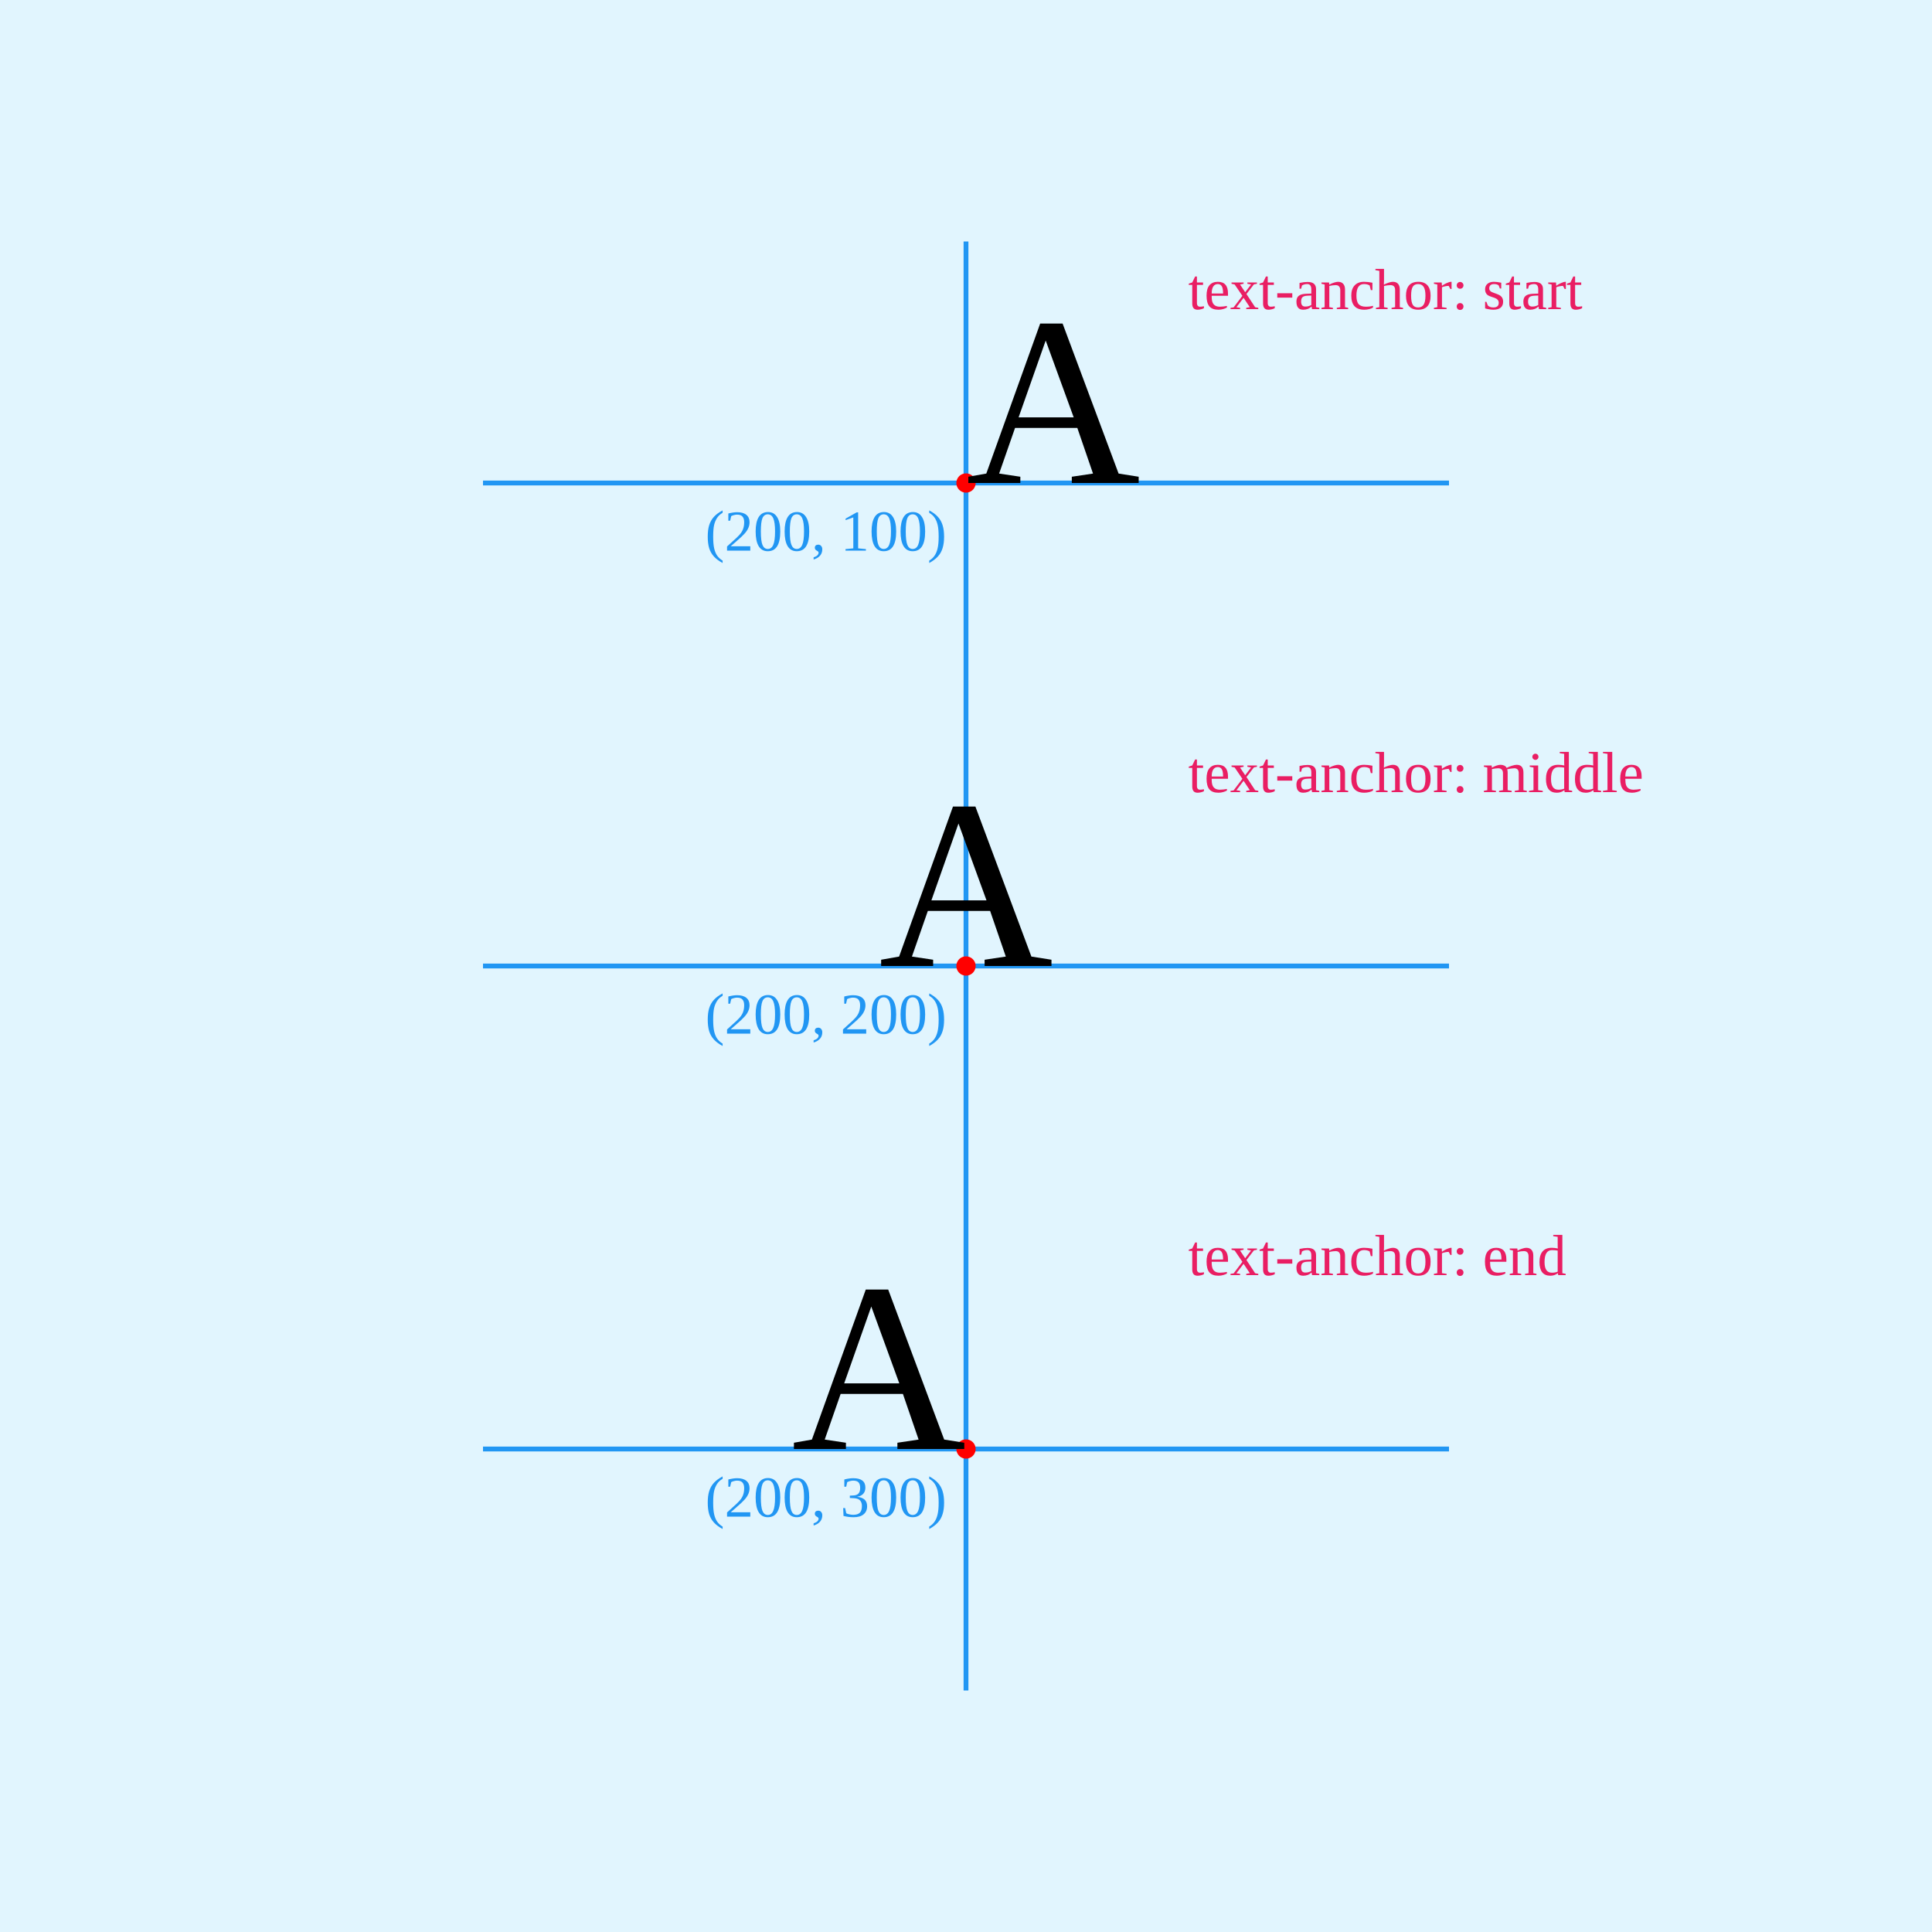
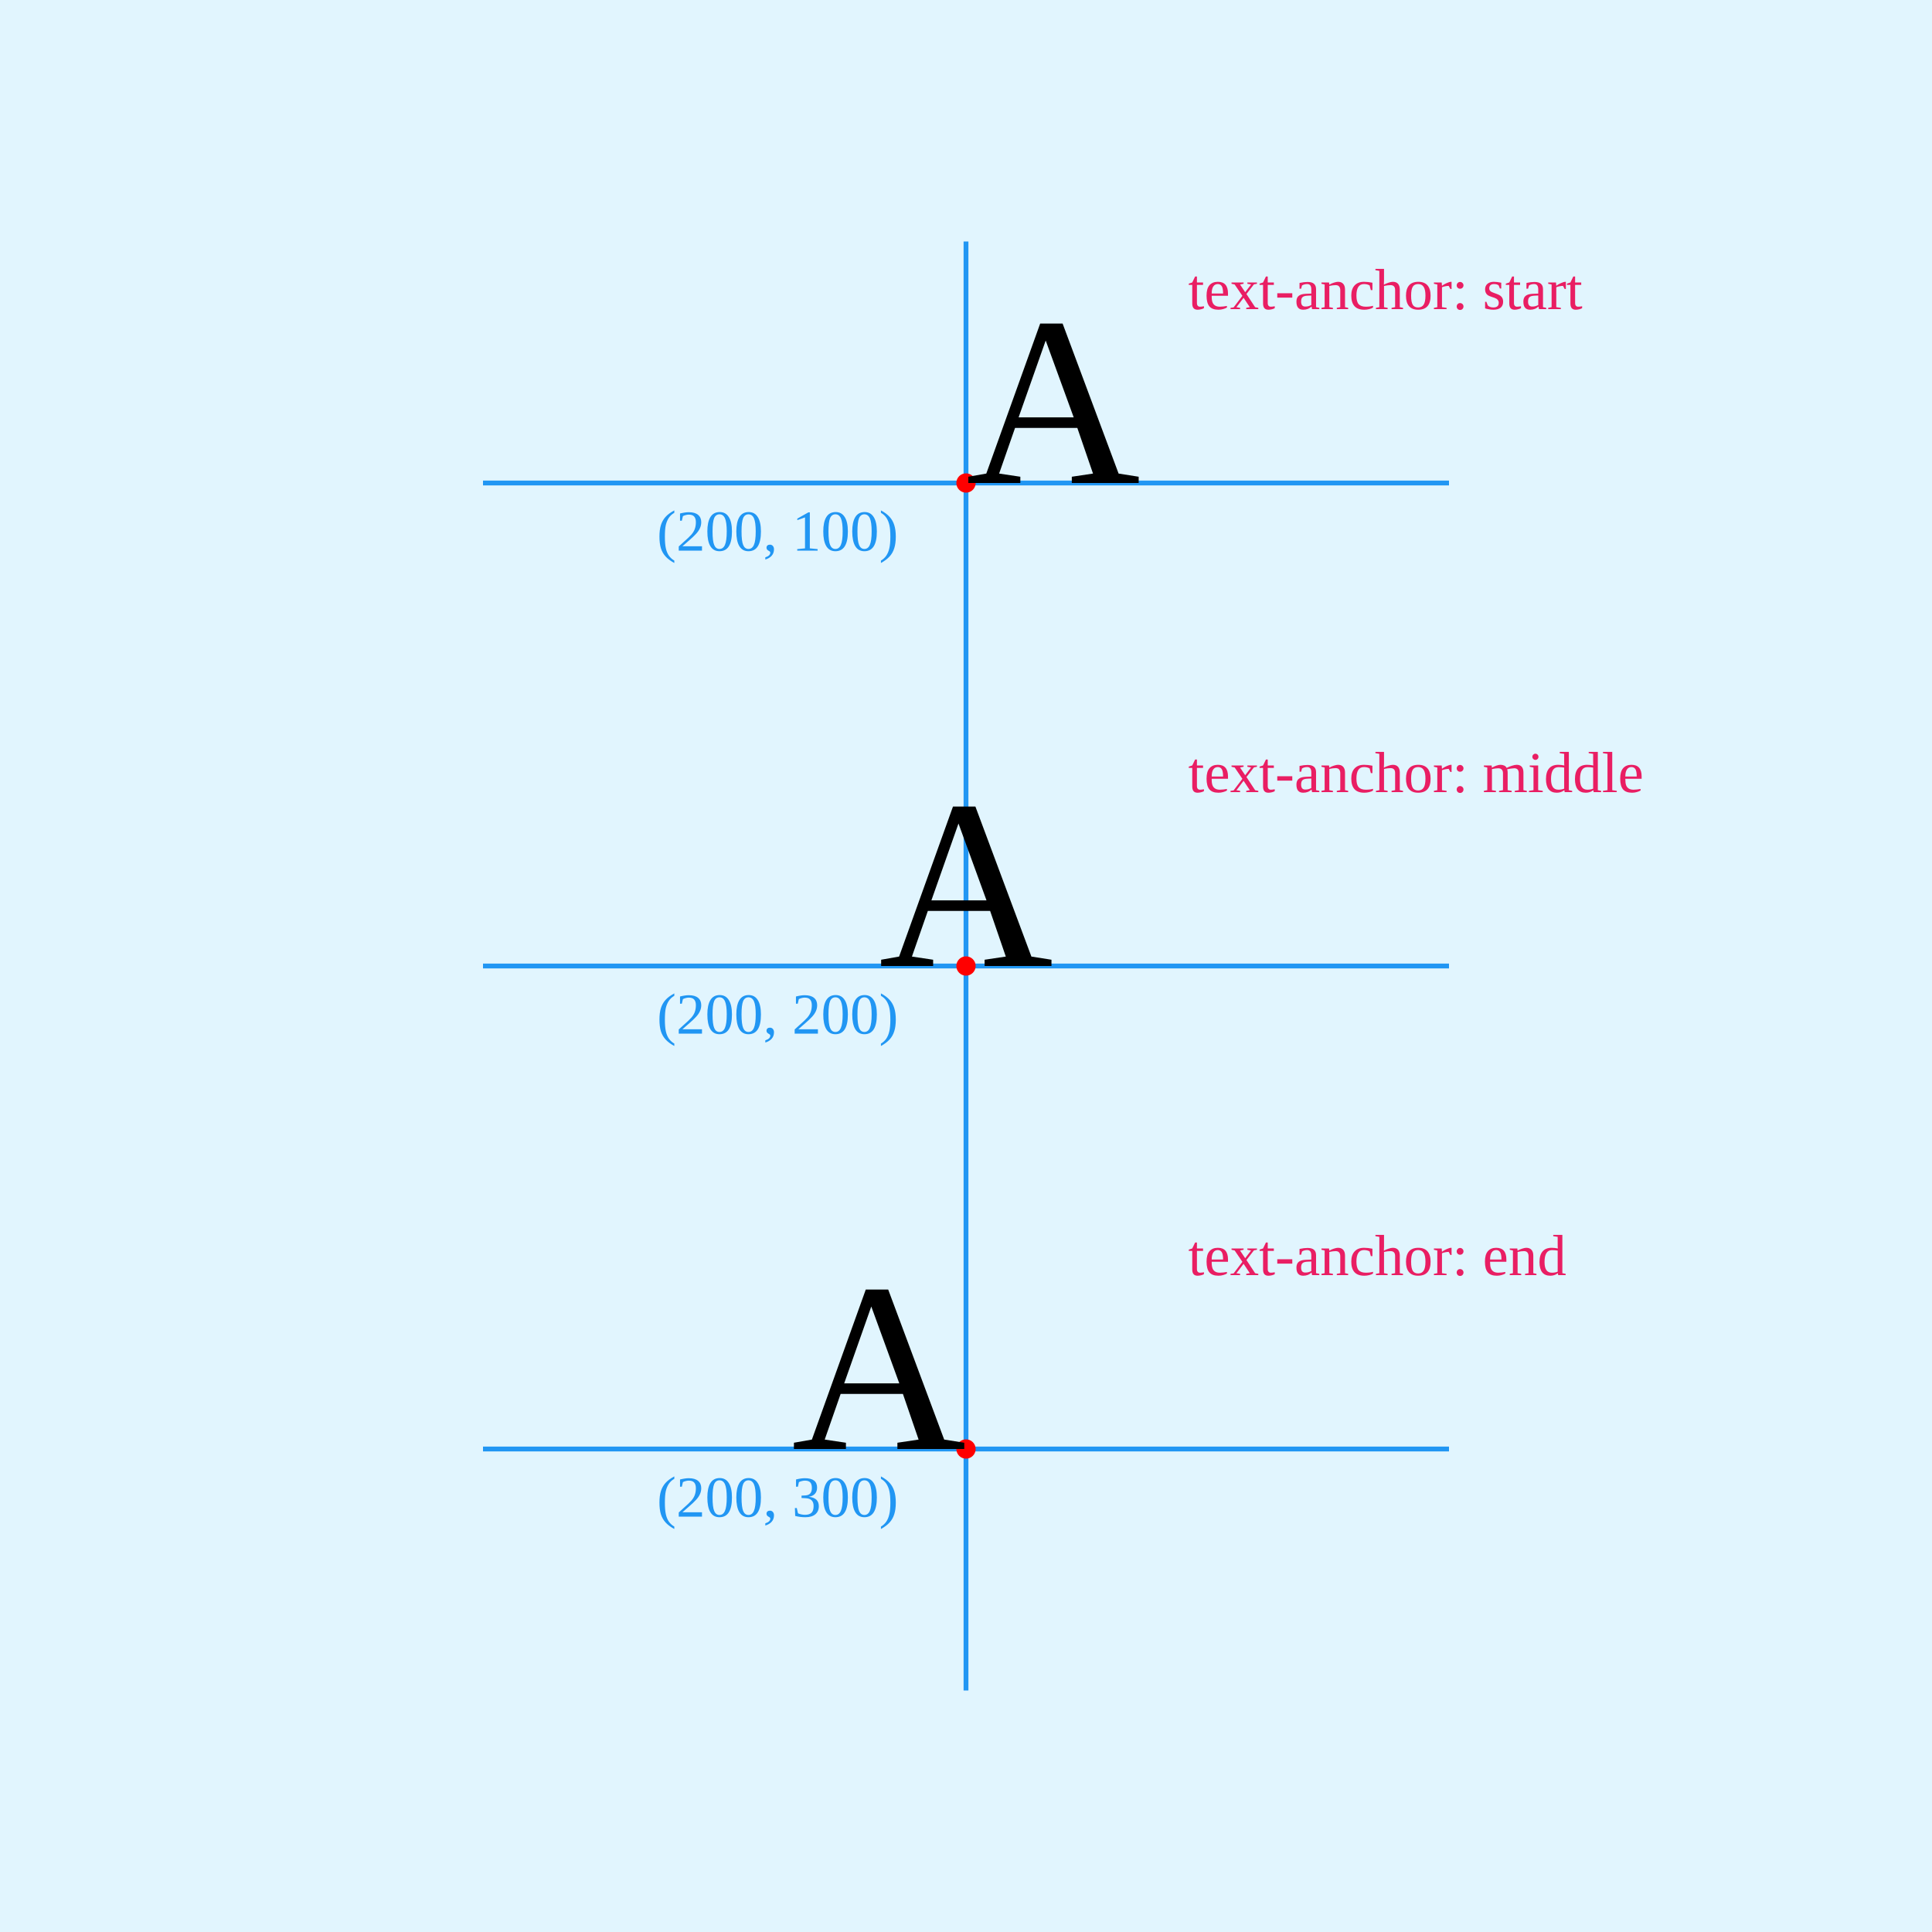
<svg xmlns="http://www.w3.org/2000/svg" width="400" height="400" viewBox="0 0 400 400">
  <g>
    <rect x="0" y="0" width="400" height="400" fill="#E1F5FE" />
    <path d="M200 50V350" stroke="#2196F3" />
    <path d="M100 100H300" stroke="#2196F3" />
    <path d="M100 200H300" stroke="#2196F3" />
    <path d="M100 300H300" stroke="#2196F3" />
    <circle cx="200" cy="100" r="2" fill="red" />
    <circle cx="200" cy="200" r="2" fill="red" />
    <circle cx="200" cy="300" r="2" fill="red" />
    <text x="200" y="100" text-anchor="start" style="font-size:50px">A</text>
    <text x="200" y="200" text-anchor="middle" style="font-size:50px">A</text>
    <text x="200" y="300" text-anchor="end" style="font-size:50px">A</text>
    <g fill="#2196F3">
-       <text x="200" y="100" dx="-54" dy="14">(200, 100)</text>
-       <text x="200" y="200" dx="-54" dy="14">(200, 200)</text>
-       <text x="200" y="300" dx="-54" dy="14">(200, 300)</text>
+       <text x="200" y="100" dx="-64" dy="14">(200, 100)</text>
+       <text x="200" y="200" dx="-64" dy="14">(200, 200)</text>
+       <text x="200" y="300" dx="-64" dy="14">(200, 300)</text>
    </g>
    <g fill="#E91E63">
      <text x="300" y="50" dx="-54" dy="14">text-anchor: start</text>
      <text x="300" y="150" dx="-54" dy="14">text-anchor: middle</text>
      <text x="300" y="250" dx="-54" dy="14">text-anchor: end</text>
    </g>
  </g>
  <style>
    
         *{
          font-size: 12px;
          -webkit-touch-callout: none;
          -webkit-user-select: none;
          -khtml-user-select: none;
          -moz-user-select: none;
          -ms-user-select: none;
          user-select: none;
        }
        .t{
          font-size: 16px;
        }
        .path {
          stroke-dasharray: 200;
          stroke-dashoffset: 200;
          animation: dash 1.6s linear infinite;
        }
        @keyframes dash {
            from {
                stroke-dashoffset: 200;
            }
            to {
                stroke-dashoffset: 0;
            }
        }
    
</style>
</svg>
